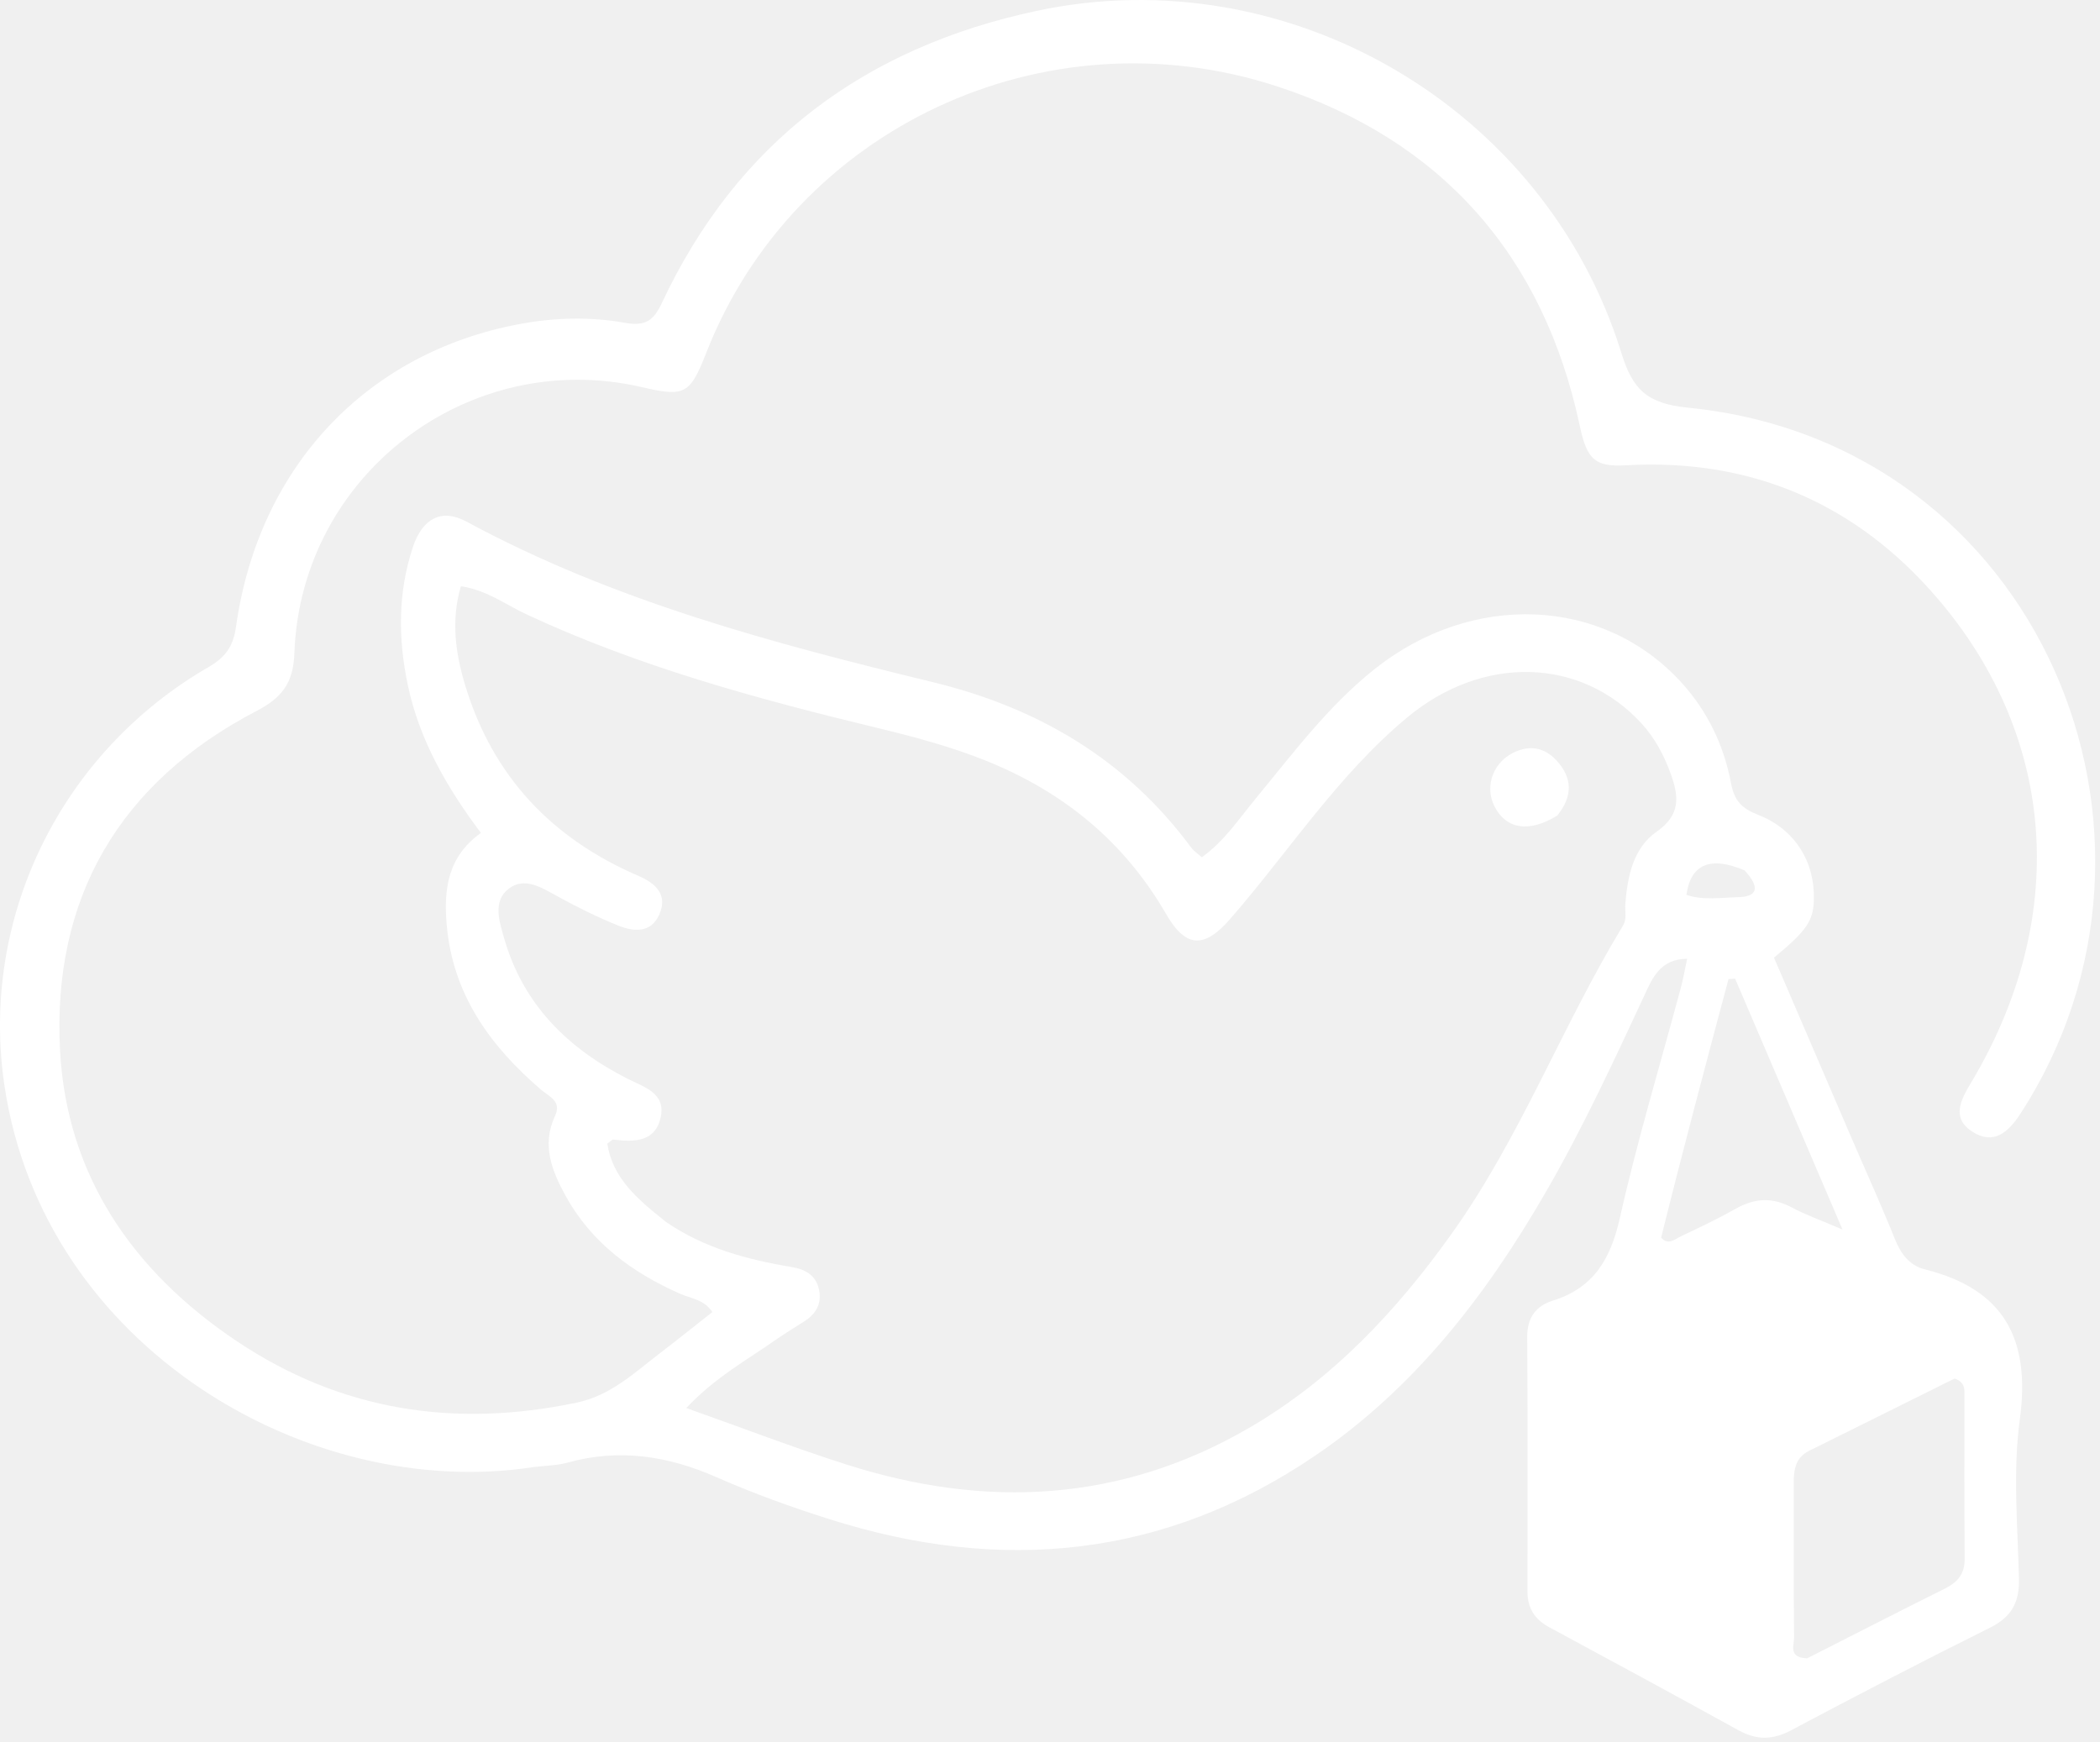
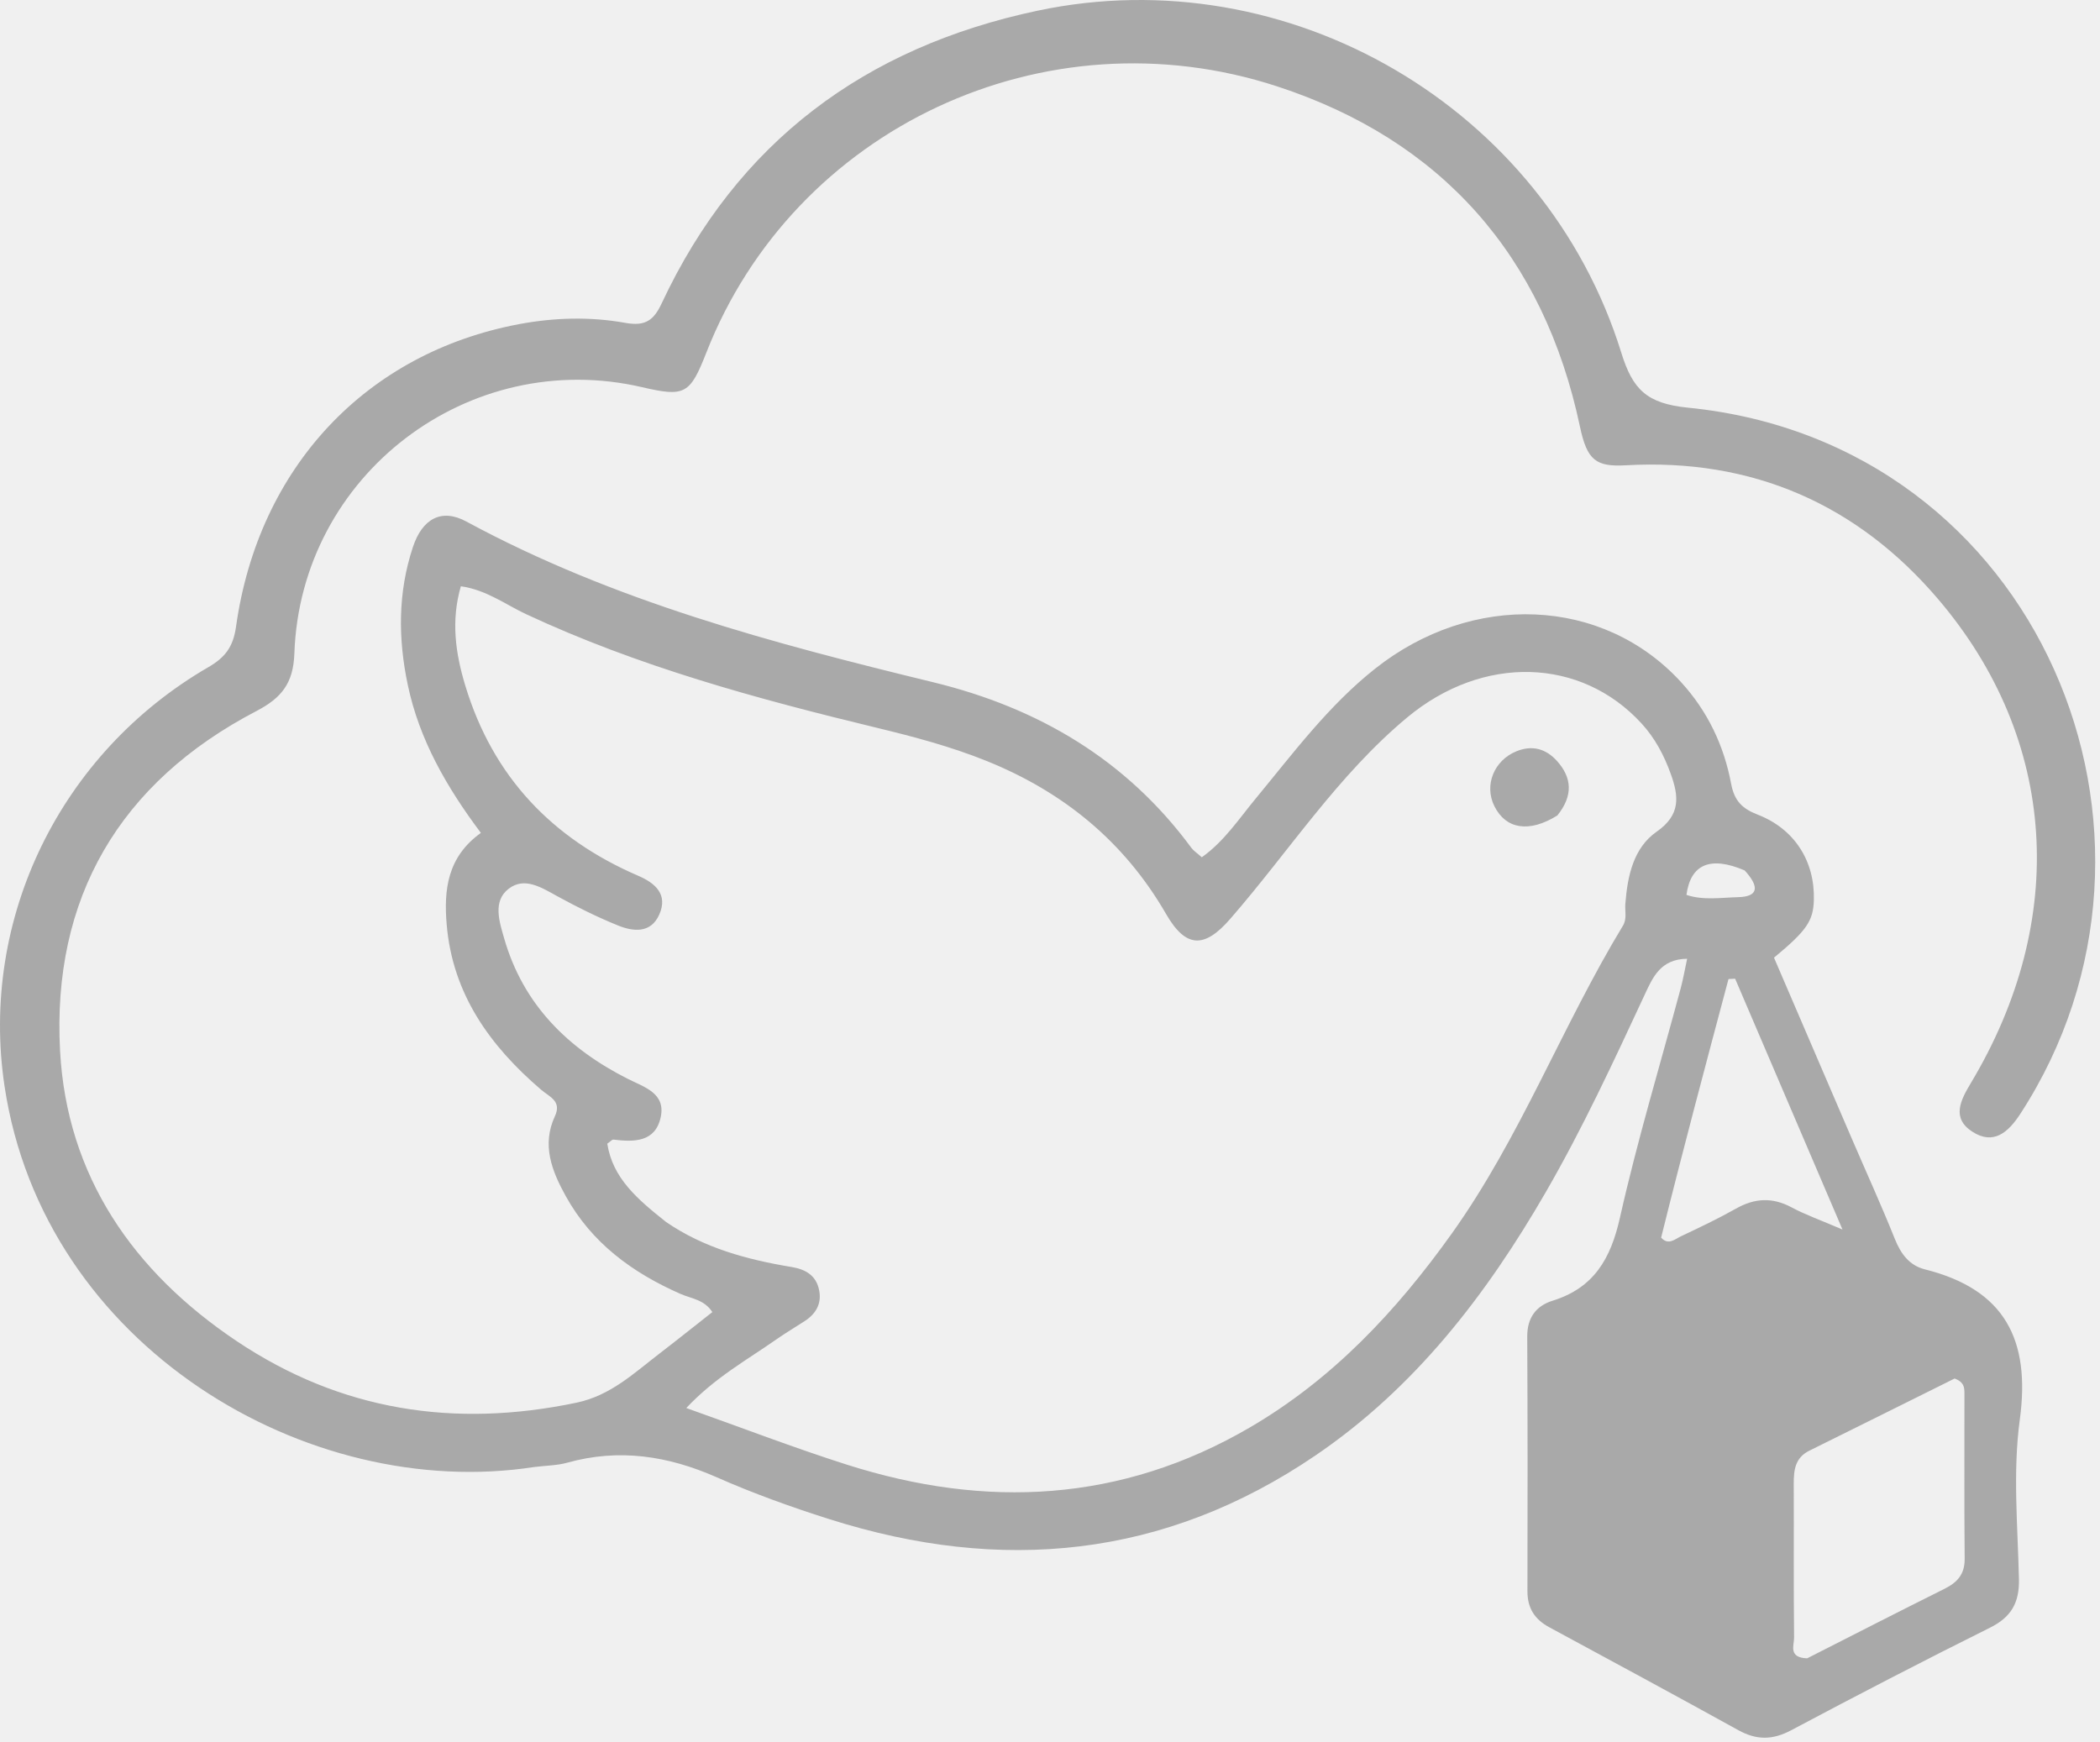
<svg xmlns="http://www.w3.org/2000/svg" width="375" height="311" viewBox="0 0 375 311" fill="none">
-   <path d="M95.378 261.993C54.973 268.235 7.806 240.515 0.813 193.994C-3.691 164.034 10.809 134.449 37.192 119.157C40.182 117.424 41.636 115.558 42.145 111.935C46.142 83.44 65.412 62.973 92.784 57.87C99.037 56.704 105.446 56.537 111.678 57.662C115.283 58.312 116.755 57.171 118.164 54.16C131.646 25.366 154.458 8.434 185.274 1.91C230.078 -7.576 275.908 19.136 289.518 62.992C291.547 69.532 294.025 72.069 301.452 72.809C364.292 79.073 393.105 149.205 360.77 198.922C358.616 202.234 355.971 204.559 352.185 202.095C348.424 199.648 350.12 196.454 351.961 193.381C369.39 164.274 367.481 132.085 346.092 106.993C331.634 90.033 312.89 81.822 290.37 83.093C284.979 83.397 283.41 82.224 282.129 76.168C275.666 45.635 257.392 25.015 228.079 15.431C186.558 1.857 141.819 22.927 126.13 62.98C123.219 70.412 122.287 70.923 114.685 69.153C83.729 61.947 53.677 84.798 52.566 116.703C52.382 122.015 50.29 124.638 45.777 126.991C21.328 139.739 9.262 160.421 10.725 187.654C11.925 209.99 23.763 227.119 42.277 239.513C60.879 251.967 81.178 255.064 102.944 250.503C109.036 249.227 113.202 245.228 117.792 241.707C120.936 239.295 124.03 236.817 127.204 234.322C125.759 232.076 123.424 231.915 121.535 231.084C112.923 227.296 105.647 221.977 101.011 213.581C98.54 209.106 96.703 204.466 99.096 199.328C100.354 196.629 98.092 195.867 96.652 194.634C87.505 186.8 80.818 177.544 79.764 165.103C79.239 158.907 79.88 153.04 85.872 148.746C79.756 140.585 74.883 132.118 72.822 122.337C71.075 114.048 71.038 105.818 73.735 97.692C75.395 92.688 78.793 90.711 83.283 93.141C109.5 107.332 137.973 114.865 166.65 121.842C185.423 126.409 201.16 135.682 212.756 151.429C213.135 151.943 213.718 152.307 214.607 153.098C218.606 150.264 221.239 146.23 224.254 142.583C230.933 134.503 237.18 126.067 245.506 119.456C262.901 105.643 286.224 106.564 300.184 121.814C304.925 126.993 307.854 133.154 309.128 139.955C309.709 143.053 311.115 144.415 313.898 145.495C320.495 148.057 324.104 153.849 323.903 160.75C323.795 164.459 322.623 166.2 316.786 171.027C321.373 181.696 326.021 192.525 330.681 203.348C333.249 209.312 335.946 215.224 338.36 221.249C339.433 223.928 340.96 225.997 343.733 226.692C357.975 230.264 362.621 239.223 360.678 253.533C359.411 262.858 360.309 272.5 360.525 281.994C360.62 286.182 359.19 288.778 355.363 290.682C343.435 296.619 331.605 302.757 319.839 309.009C316.534 310.765 313.673 310.787 310.44 309C299.216 302.794 287.927 296.704 276.645 290.602C274.056 289.202 272.75 287.199 272.758 284.181C272.799 269.017 272.795 253.853 272.721 238.689C272.705 235.356 274.278 233.217 277.254 232.291C284.631 229.998 287.627 224.8 289.274 217.465C292.371 203.674 296.476 190.11 300.139 176.445C300.561 174.871 300.837 173.259 301.275 171.225C296.514 171.258 295.103 174.615 293.704 177.622C288.151 189.555 282.624 201.498 276.03 212.906C265.418 231.266 252.71 247.809 234.937 259.905C207.919 278.292 178.8 281.04 148.117 271.307C141.304 269.145 134.536 266.715 128.003 263.832C119.289 259.986 110.537 258.632 101.264 261.227C99.522 261.714 97.645 261.72 95.378 261.993ZM118.946 218.235C125.703 222.87 133.382 224.95 141.325 226.265C143.849 226.683 145.761 227.763 146.28 230.44C146.749 232.858 145.678 234.642 143.686 235.938C142.01 237.029 140.284 238.046 138.647 239.192C133.382 242.882 127.672 246.003 122.552 251.455C132.521 254.991 141.793 258.567 151.245 261.576C176.075 269.481 200.192 268.308 223.095 254.98C237.925 246.35 249.343 234.175 259.24 220.308C271.515 203.11 278.93 183.259 289.81 165.315C290.564 164.071 290.136 162.721 290.239 161.413C290.625 156.475 291.663 151.437 295.834 148.527C300.15 145.515 299.8 142.228 298.351 138.213C297.15 134.886 295.545 131.836 293.131 129.201C282.326 117.406 264.833 116.852 251.268 128.142C238.864 138.466 230.146 152.089 219.66 164.13C215.067 169.405 211.765 169.359 208.22 163.217C200.757 150.285 189.886 141.421 176.133 135.881C169.777 133.32 163.181 131.572 156.55 129.969C135.162 124.797 113.98 119.033 93.941 109.68C90.251 107.957 86.888 105.356 82.295 104.701C80.505 110.882 81.341 116.695 83.094 122.467C88.013 138.667 98.543 149.758 113.981 156.408C116.98 157.7 119.341 159.717 117.72 163.344C116.221 166.699 113.125 166.395 110.39 165.292C106.696 163.802 103.102 162.016 99.605 160.102C96.756 158.542 93.687 156.514 90.823 158.728C87.945 160.954 89.173 164.602 90.028 167.58C93.418 179.394 101.405 187.271 112.117 192.674C115.086 194.171 118.918 195.236 117.978 199.542C117.007 203.997 113.218 203.968 109.54 203.519C109.303 203.49 109.019 203.852 108.445 204.245C109.401 210.418 113.822 214.161 118.946 218.235ZM322.709 296.157C330.877 292.011 339.026 287.827 347.225 283.745C349.527 282.599 350.86 281.14 350.834 278.378C350.743 268.549 350.808 258.72 350.793 248.891C350.792 247.906 350.806 246.845 349.038 246.187C340.643 250.36 331.874 254.734 323.092 259.077C320.572 260.323 320.299 262.51 320.311 264.969C320.353 274.131 320.268 283.295 320.372 292.456C320.387 293.824 319.279 296.037 322.709 296.157ZM296.63 221.025C297.911 222.464 299.097 221.293 300.183 220.78C303.491 219.217 306.806 217.644 309.989 215.847C313.325 213.964 316.484 213.779 319.917 215.617C322.421 216.959 325.134 217.91 329.017 219.578C322.205 203.662 316.024 189.222 309.844 174.783C309.45 174.804 309.055 174.826 308.661 174.847C304.613 190.025 300.564 205.203 296.63 221.025ZM311.544 155.447C305.457 152.845 301.902 154.299 301.15 159.816C304.176 160.828 307.305 160.297 310.372 160.223C313.949 160.138 314.283 158.44 311.544 155.447Z" fill="white" />
-   <path d="M278.099 145.632C273.021 148.791 268.904 148.064 266.862 143.987C264.976 140.224 266.797 135.774 270.82 134.157C273.67 133.012 276.093 133.748 278.03 135.898C280.719 138.882 280.944 142.097 278.099 145.632Z" fill="white" />
+   <path d="M95.378 261.993C54.973 268.235 7.806 240.515 0.813 193.994C-3.691 164.034 10.809 134.449 37.192 119.157C40.182 117.424 41.636 115.558 42.145 111.935C46.142 83.44 65.412 62.973 92.784 57.87C99.037 56.704 105.446 56.537 111.678 57.662C115.283 58.312 116.755 57.171 118.164 54.16C131.646 25.366 154.458 8.434 185.274 1.91C230.078 -7.576 275.908 19.136 289.518 62.992C291.547 69.532 294.025 72.069 301.452 72.809C364.292 79.073 393.105 149.205 360.77 198.922C358.616 202.234 355.971 204.559 352.185 202.095C348.424 199.648 350.12 196.454 351.961 193.381C369.39 164.274 367.481 132.085 346.092 106.993C331.634 90.033 312.89 81.822 290.37 83.093C284.979 83.397 283.41 82.224 282.129 76.168C275.666 45.635 257.392 25.015 228.079 15.431C186.558 1.857 141.819 22.927 126.13 62.98C123.219 70.412 122.287 70.923 114.685 69.153C83.729 61.947 53.677 84.798 52.566 116.703C52.382 122.015 50.29 124.638 45.777 126.991C21.328 139.739 9.262 160.421 10.725 187.654C11.925 209.99 23.763 227.119 42.277 239.513C60.879 251.967 81.178 255.064 102.944 250.503C109.036 249.227 113.202 245.228 117.792 241.707C120.936 239.295 124.03 236.817 127.204 234.322C125.759 232.076 123.424 231.915 121.535 231.084C112.923 227.296 105.647 221.977 101.011 213.581C98.54 209.106 96.703 204.466 99.096 199.328C100.354 196.629 98.092 195.867 96.652 194.634C87.505 186.8 80.818 177.544 79.764 165.103C79.239 158.907 79.88 153.04 85.872 148.746C79.756 140.585 74.883 132.118 72.822 122.337C71.075 114.048 71.038 105.818 73.735 97.692C75.395 92.688 78.793 90.711 83.283 93.141C109.5 107.332 137.973 114.865 166.65 121.842C185.423 126.409 201.16 135.682 212.756 151.429C213.135 151.943 213.718 152.307 214.607 153.098C218.606 150.264 221.239 146.23 224.254 142.583C230.933 134.503 237.18 126.067 245.506 119.456C262.901 105.643 286.224 106.564 300.184 121.814C304.925 126.993 307.854 133.154 309.128 139.955C309.709 143.053 311.115 144.415 313.898 145.495C320.495 148.057 324.104 153.849 323.903 160.75C323.795 164.459 322.623 166.2 316.786 171.027C321.373 181.696 326.021 192.525 330.681 203.348C333.249 209.312 335.946 215.224 338.36 221.249C339.433 223.928 340.96 225.997 343.733 226.692C357.975 230.264 362.621 239.223 360.678 253.533C359.411 262.858 360.309 272.5 360.525 281.994C360.62 286.182 359.19 288.778 355.363 290.682C343.435 296.619 331.605 302.757 319.839 309.009C316.534 310.765 313.673 310.787 310.44 309C299.216 302.794 287.927 296.704 276.645 290.602C274.056 289.202 272.75 287.199 272.758 284.181C272.799 269.017 272.795 253.853 272.721 238.689C272.705 235.356 274.278 233.217 277.254 232.291C284.631 229.998 287.627 224.8 289.274 217.465C292.371 203.674 296.476 190.11 300.139 176.445C300.561 174.871 300.837 173.259 301.275 171.225C296.514 171.258 295.103 174.615 293.704 177.622C288.151 189.555 282.624 201.498 276.03 212.906C265.418 231.266 252.71 247.809 234.937 259.905C207.919 278.292 178.8 281.04 148.117 271.307C141.304 269.145 134.536 266.715 128.003 263.832C119.289 259.986 110.537 258.632 101.264 261.227C99.522 261.714 97.645 261.72 95.378 261.993ZM118.946 218.235C125.703 222.87 133.382 224.95 141.325 226.265C143.849 226.683 145.761 227.763 146.28 230.44C146.749 232.858 145.678 234.642 143.686 235.938C142.01 237.029 140.284 238.046 138.647 239.192C133.382 242.882 127.672 246.003 122.552 251.455C132.521 254.991 141.793 258.567 151.245 261.576C176.075 269.481 200.192 268.308 223.095 254.98C237.925 246.35 249.343 234.175 259.24 220.308C271.515 203.11 278.93 183.259 289.81 165.315C290.564 164.071 290.136 162.721 290.239 161.413C290.625 156.475 291.663 151.437 295.834 148.527C300.15 145.515 299.8 142.228 298.351 138.213C297.15 134.886 295.545 131.836 293.131 129.201C282.326 117.406 264.833 116.852 251.268 128.142C238.864 138.466 230.146 152.089 219.66 164.13C215.067 169.405 211.765 169.359 208.22 163.217C200.757 150.285 189.886 141.421 176.133 135.881C169.777 133.32 163.181 131.572 156.55 129.969C135.162 124.797 113.98 119.033 93.941 109.68C90.251 107.957 86.888 105.356 82.295 104.701C80.505 110.882 81.341 116.695 83.094 122.467C88.013 138.667 98.543 149.758 113.981 156.408C116.98 157.7 119.341 159.717 117.72 163.344C116.221 166.699 113.125 166.395 110.39 165.292C106.696 163.802 103.102 162.016 99.605 160.102C96.756 158.542 93.687 156.514 90.823 158.728C87.945 160.954 89.173 164.602 90.028 167.58C93.418 179.394 101.405 187.271 112.117 192.674C115.086 194.171 118.918 195.236 117.978 199.542C117.007 203.997 113.218 203.968 109.54 203.519C109.303 203.49 109.019 203.852 108.445 204.245C109.401 210.418 113.822 214.161 118.946 218.235ZM322.709 296.157C330.877 292.011 339.026 287.827 347.225 283.745C349.527 282.599 350.86 281.14 350.834 278.378C350.743 268.549 350.808 258.72 350.793 248.891C350.792 247.906 350.806 246.845 349.038 246.187C340.643 250.36 331.874 254.734 323.092 259.077C320.572 260.323 320.299 262.51 320.311 264.969C320.353 274.131 320.268 283.295 320.372 292.456C320.387 293.824 319.279 296.037 322.709 296.157ZM296.63 221.025C297.911 222.464 299.097 221.293 300.183 220.78C303.491 219.217 306.806 217.644 309.989 215.847C313.325 213.964 316.484 213.779 319.917 215.617C322.421 216.959 325.134 217.91 329.017 219.578C322.205 203.662 316.024 189.222 309.844 174.783C309.45 174.804 309.055 174.826 308.661 174.847C304.613 190.025 300.564 205.203 296.63 221.025ZM311.544 155.447C305.457 152.845 301.902 154.299 301.15 159.816C304.176 160.828 307.305 160.297 310.372 160.223C313.949 160.138 314.283 158.44 311.544 155.447Z" fill="#a9a9a9" />
+   <path d="M278.099 145.632C273.021 148.791 268.904 148.064 266.862 143.987C264.976 140.224 266.797 135.774 270.82 134.157C273.67 133.012 276.093 133.748 278.03 135.898C280.719 138.882 280.944 142.097 278.099 145.632Z" fill="#a9a9a9" />
</svg>
